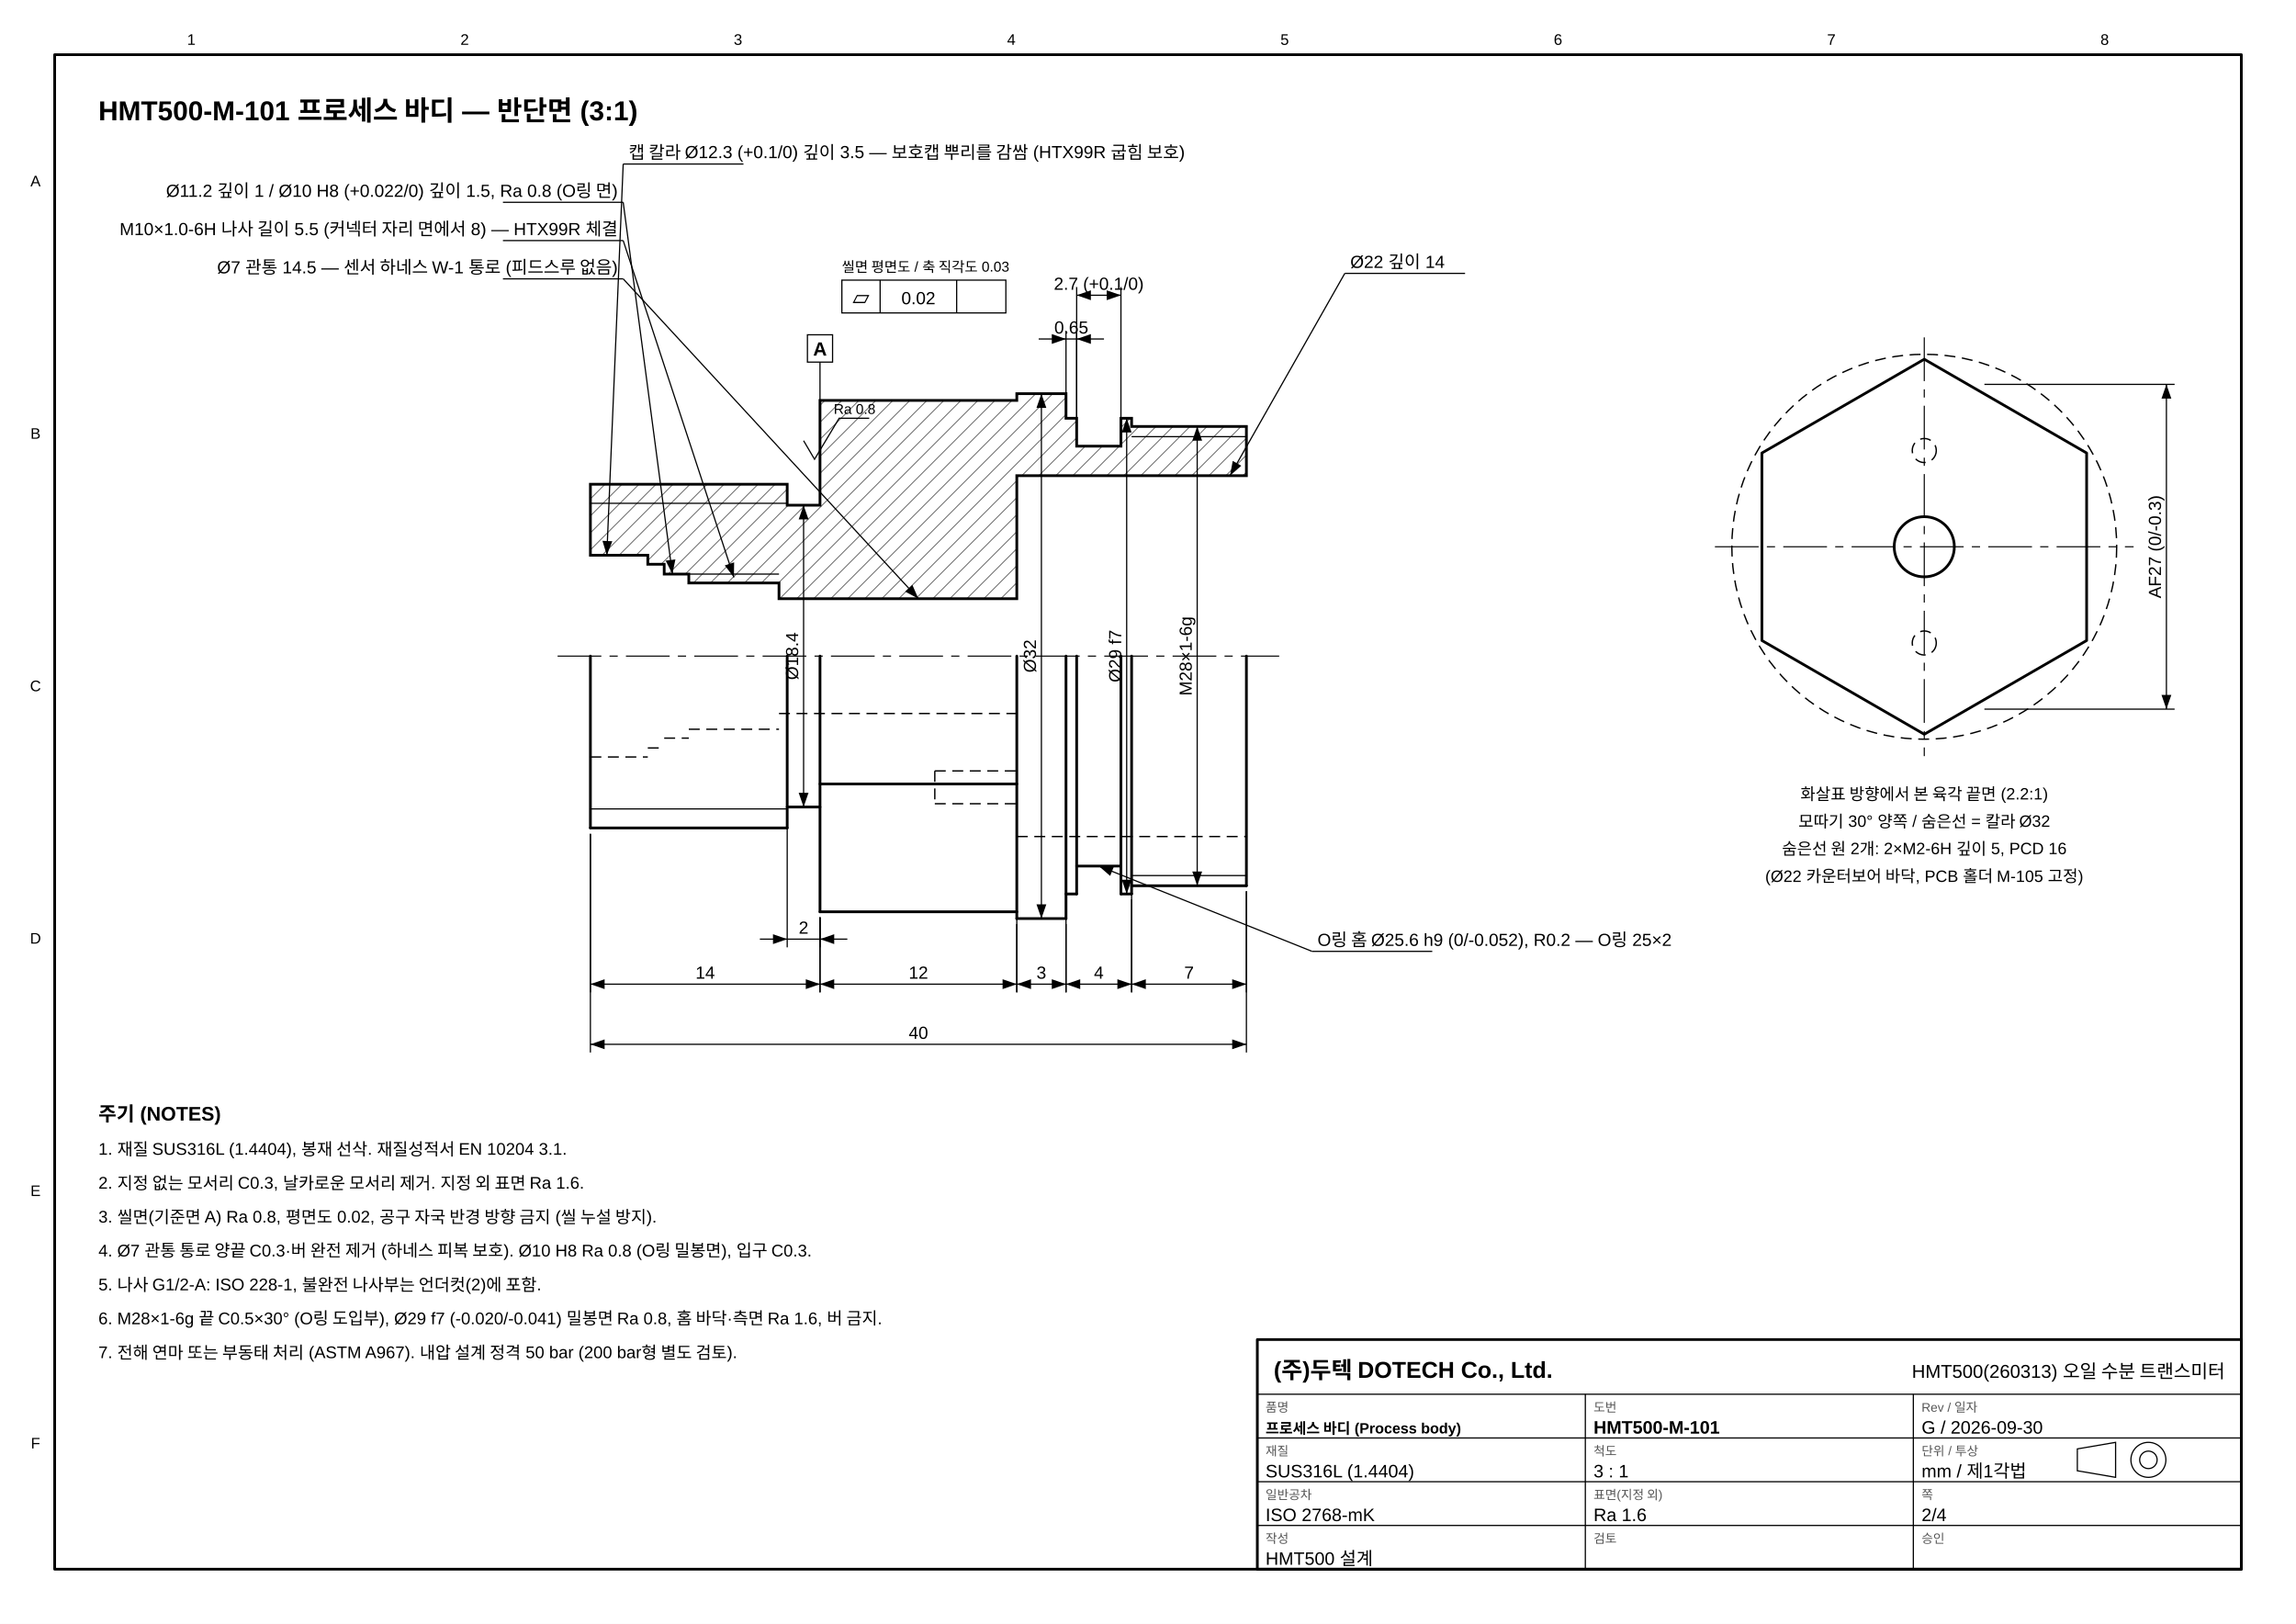
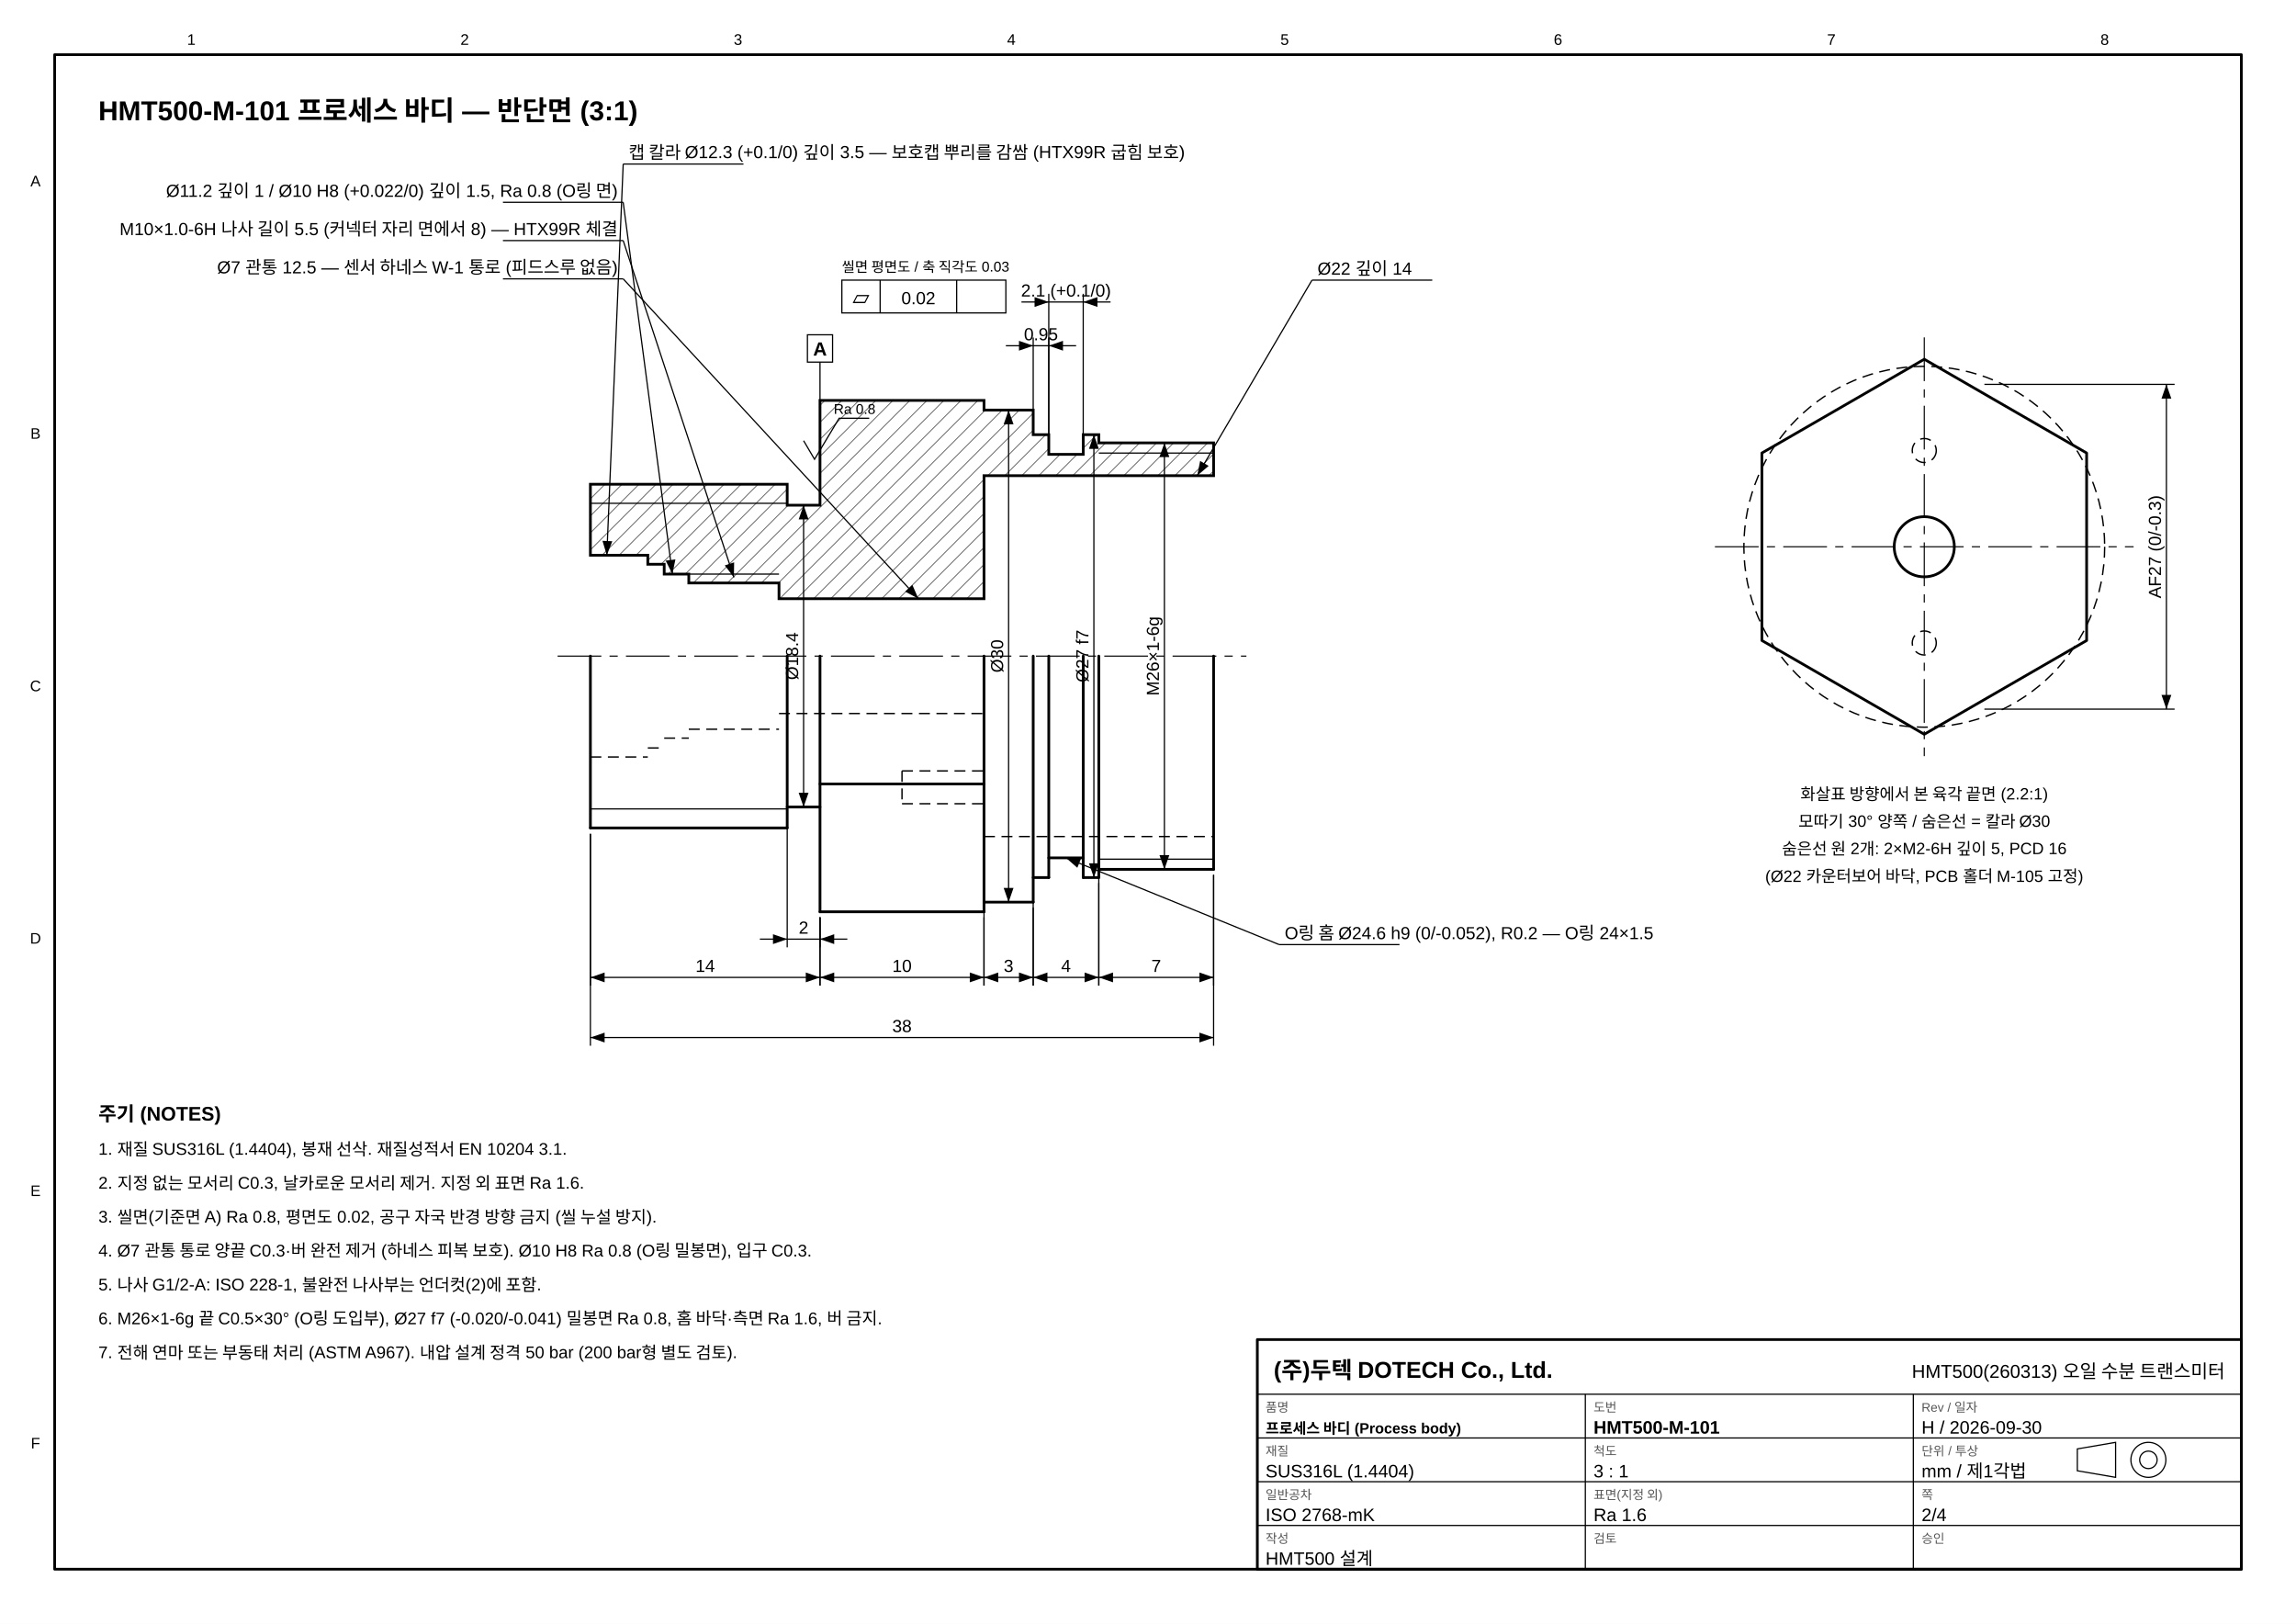
<svg xmlns="http://www.w3.org/2000/svg" width="420.0mm" height="297.0mm" viewBox="0 0 420.0 297.0">
  <rect width="420.0" height="297.0" fill="#fff" />
  <style>
 .thick{stroke:#000;stroke-width:0.5;fill:none;stroke-linecap:round;stroke-linejoin:round}
 .thin{stroke:#000;stroke-width:0.22;fill:none}
 .center{stroke:#000;stroke-width:0.2;stroke-dasharray:8 1.5 1.5 1.5;fill:none}
 .hidden{stroke:#000;stroke-width:0.25;stroke-dasharray:2 1.2;fill:none}
 .hatchfill{stroke:#000;stroke-width:0.5;fill:url(#hatch)}
 .hatchfill2{stroke:#000;stroke-width:0.5;fill:url(#hatch2)}
 .part2{stroke:#000;stroke-width:0.35;fill:url(#hatch2)}
 .buy{stroke:#000;stroke-width:0.35;fill:#e8e8e8}
 .green{stroke:#000;stroke-width:0.35;fill:#cfe8d0}
 .arrow{fill:#000;stroke:none}
 .t{font-family:'Noto Sans KR','NanumGothic','Malgun Gothic',Arial,sans-serif;fill:#000}
 .muted{fill:#555}
</style>
  <defs>
    <pattern id="hatch" width="2.2" height="2.2" patternUnits="userSpaceOnUse" patternTransform="rotate(45)">
      <line x1="0" y1="0" x2="0" y2="2.2" stroke="#000" stroke-width="0.18" />
    </pattern>
    <pattern id="hatch2" width="2.2" height="2.2" patternUnits="userSpaceOnUse" patternTransform="rotate(-45)">
      <line x1="0" y1="0" x2="0" y2="2.2" stroke="#000" stroke-width="0.18" />
    </pattern>
  </defs>
-   <line x1="102.000" y1="120.000" x2="234.000" y2="120.000" class="center" />
-   <polygon points="108.000,88.567 144.000,88.567 144.000,92.400 150.000,92.400 150.000,73.235 186.000,73.235 186.000,72.000 195.000,72.000 195.000,76.500 196.950,76.500 196.950,81.600 205.050,81.600 205.050,76.500 207.000,76.500 207.000,78.000 228.000,78.000 228.000,87.000 186.000,87.000 186.000,109.500 142.500,109.500 142.500,106.624 126.000,106.624 126.000,105.000 121.500,105.000 121.500,103.200 118.500,103.200 118.500,101.550 108.000,101.550" class="hatchfill" />
+   <line x1="102.000" y1="120.000" x2="228.000" y2="120.000" class="center" />
+   <polygon points="108.000,88.567 144.000,88.567 144.000,92.400 150.000,92.400 150.000,73.235 180.000,73.235 180.000,75.000 189.000,75.000 189.000,79.500 191.850,79.500 191.850,83.100 198.150,83.100 198.150,79.500 201.000,79.500 201.000,81.000 222.000,81.000 222.000,87.000 180.000,87.000 180.000,109.500 142.500,109.500 142.500,106.624 126.000,106.624 126.000,105.000 121.500,105.000 121.500,103.200 118.500,103.200 118.500,101.550 108.000,101.550" class="hatchfill" />
  <line x1="108.000" y1="151.433" x2="144.000" y2="151.433" class="thick" />
  <line x1="108.000" y1="120.000" x2="108.000" y2="151.433" class="thick" />
  <line x1="144.000" y1="147.600" x2="150.000" y2="147.600" class="thick" />
  <line x1="144.000" y1="120.000" x2="144.000" y2="151.433" class="thick" />
-   <line x1="150.000" y1="166.765" x2="186.000" y2="166.765" class="thick" />
+   <line x1="150.000" y1="166.765" x2="180.000" y2="166.765" class="thick" />
  <line x1="150.000" y1="120.000" x2="150.000" y2="166.765" class="thick" />
-   <line x1="186.000" y1="168.000" x2="195.000" y2="168.000" class="thick" />
-   <line x1="186.000" y1="120.000" x2="186.000" y2="168.000" class="thick" />
-   <line x1="195.000" y1="163.500" x2="196.950" y2="163.500" class="thick" />
-   <line x1="195.000" y1="120.000" x2="195.000" y2="168.000" class="thick" />
-   <line x1="196.950" y1="158.400" x2="205.050" y2="158.400" class="thick" />
-   <line x1="196.950" y1="120.000" x2="196.950" y2="163.500" class="thick" />
-   <line x1="205.050" y1="163.500" x2="207.000" y2="163.500" class="thick" />
-   <line x1="205.050" y1="120.000" x2="205.050" y2="163.500" class="thick" />
-   <line x1="207.000" y1="162.000" x2="228.000" y2="162.000" class="thick" />
-   <line x1="207.000" y1="120.000" x2="207.000" y2="163.500" class="thick" />
-   <line x1="228.000" y1="120.000" x2="228.000" y2="162.000" class="thick" />
-   <line x1="150.000" y1="143.383" x2="186.000" y2="143.383" class="thick" />
+   <line x1="180.000" y1="165.000" x2="189.000" y2="165.000" class="thick" />
+   <line x1="180.000" y1="120.000" x2="180.000" y2="166.765" class="thick" />
+   <line x1="189.000" y1="160.500" x2="191.850" y2="160.500" class="thick" />
+   <line x1="189.000" y1="120.000" x2="189.000" y2="165.000" class="thick" />
+   <line x1="191.850" y1="156.900" x2="198.150" y2="156.900" class="thick" />
+   <line x1="191.850" y1="120.000" x2="191.850" y2="160.500" class="thick" />
+   <line x1="198.150" y1="160.500" x2="201.000" y2="160.500" class="thick" />
+   <line x1="198.150" y1="120.000" x2="198.150" y2="160.500" class="thick" />
+   <line x1="201.000" y1="159.000" x2="222.000" y2="159.000" class="thick" />
+   <line x1="201.000" y1="120.000" x2="201.000" y2="160.500" class="thick" />
+   <line x1="222.000" y1="120.000" x2="222.000" y2="159.000" class="thick" />
+   <line x1="150.000" y1="143.383" x2="180.000" y2="143.383" class="thick" />
  <line x1="108.000" y1="147.947" x2="144.000" y2="147.947" class="thin" />
  <line x1="108.000" y1="92.053" x2="144.000" y2="92.053" class="thin" />
  <line x1="126.000" y1="105.000" x2="142.500" y2="105.000" class="thin" />
-   <line x1="207.000" y1="160.136" x2="228.000" y2="160.136" class="thin" />
-   <line x1="207.000" y1="79.864" x2="228.000" y2="79.864" class="thin" />
+   <line x1="201.000" y1="157.136" x2="222.000" y2="157.136" class="thin" />
+   <line x1="201.000" y1="82.864" x2="222.000" y2="82.864" class="thin" />
  <line x1="108.000" y1="138.450" x2="118.500" y2="138.450" class="hidden" />
  <line x1="118.500" y1="136.800" x2="121.500" y2="136.800" class="hidden" />
  <line x1="121.500" y1="135.000" x2="126.000" y2="135.000" class="hidden" />
  <line x1="126.000" y1="133.375" x2="142.500" y2="133.375" class="hidden" />
-   <line x1="142.500" y1="130.500" x2="186.000" y2="130.500" class="hidden" />
-   <line x1="186.000" y1="153.000" x2="228.000" y2="153.000" class="hidden" />
-   <line x1="171.000" y1="141.000" x2="186.000" y2="141.000" class="hidden" />
-   <line x1="171.000" y1="147.000" x2="186.000" y2="147.000" class="hidden" />
-   <line x1="171.000" y1="141.000" x2="171.000" y2="147.000" class="hidden" />
-   <line x1="108.000" y1="152.500" x2="108.000" y2="181.500" class="thin" />
-   <line x1="150.000" y1="167.765" x2="150.000" y2="181.500" class="thin" />
-   <line x1="108.000" y1="180.000" x2="150.000" y2="180.000" class="thin" />
-   <polygon points="108.000,180.000 110.600,179.100 110.600,180.900" class="arrow" />
-   <polygon points="150.000,180.000 147.400,180.900 147.400,179.100" class="arrow" />
-   <text x="129.000" y="179.000" font-size="3.2" text-anchor="middle" class="t ">14</text>
-   <line x1="150.000" y1="167.765" x2="150.000" y2="181.500" class="thin" />
-   <line x1="186.000" y1="167.765" x2="186.000" y2="181.500" class="thin" />
-   <line x1="150.000" y1="180.000" x2="186.000" y2="180.000" class="thin" />
-   <polygon points="150.000,180.000 152.600,179.100 152.600,180.900" class="arrow" />
-   <polygon points="186.000,180.000 183.400,180.900 183.400,179.100" class="arrow" />
-   <text x="168.000" y="179.000" font-size="3.2" text-anchor="middle" class="t ">12</text>
-   <line x1="186.000" y1="169.000" x2="186.000" y2="181.500" class="thin" />
-   <line x1="195.000" y1="169.000" x2="195.000" y2="181.500" class="thin" />
-   <line x1="186.000" y1="180.000" x2="195.000" y2="180.000" class="thin" />
-   <polygon points="186.000,180.000 188.600,179.100 188.600,180.900" class="arrow" />
-   <polygon points="195.000,180.000 192.400,180.900 192.400,179.100" class="arrow" />
-   <text x="190.500" y="179.000" font-size="3.2" text-anchor="middle" class="t ">3</text>
-   <line x1="195.000" y1="164.500" x2="195.000" y2="181.500" class="thin" />
-   <line x1="207.000" y1="164.500" x2="207.000" y2="181.500" class="thin" />
-   <line x1="195.000" y1="180.000" x2="207.000" y2="180.000" class="thin" />
-   <polygon points="195.000,180.000 197.600,179.100 197.600,180.900" class="arrow" />
-   <polygon points="207.000,180.000 204.400,180.900 204.400,179.100" class="arrow" />
-   <text x="201.000" y="179.000" font-size="3.2" text-anchor="middle" class="t ">4</text>
-   <line x1="207.000" y1="163.000" x2="207.000" y2="181.500" class="thin" />
-   <line x1="228.000" y1="163.000" x2="228.000" y2="181.500" class="thin" />
-   <line x1="207.000" y1="180.000" x2="228.000" y2="180.000" class="thin" />
-   <polygon points="207.000,180.000 209.600,179.100 209.600,180.900" class="arrow" />
-   <polygon points="228.000,180.000 225.400,180.900 225.400,179.100" class="arrow" />
-   <text x="217.500" y="179.000" font-size="3.2" text-anchor="middle" class="t ">7</text>
-   <line x1="108.000" y1="152.500" x2="108.000" y2="192.500" class="thin" />
-   <line x1="228.000" y1="163.000" x2="228.000" y2="192.500" class="thin" />
-   <line x1="108.000" y1="191.000" x2="228.000" y2="191.000" class="thin" />
-   <polygon points="108.000,191.000 110.600,190.100 110.600,191.900" class="arrow" />
-   <polygon points="228.000,191.000 225.400,191.900 225.400,190.100" class="arrow" />
-   <text x="168.000" y="190.000" font-size="3.2" text-anchor="middle" class="t ">40</text>
+   <line x1="142.500" y1="130.500" x2="180.000" y2="130.500" class="hidden" />
+   <line x1="180.000" y1="153.000" x2="222.000" y2="153.000" class="hidden" />
+   <line x1="165.000" y1="141.000" x2="180.000" y2="141.000" class="hidden" />
+   <line x1="165.000" y1="147.000" x2="180.000" y2="147.000" class="hidden" />
+   <line x1="165.000" y1="141.000" x2="165.000" y2="147.000" class="hidden" />
+   <line x1="108.000" y1="152.500" x2="108.000" y2="180.265" class="thin" />
+   <line x1="150.000" y1="167.765" x2="150.000" y2="180.265" class="thin" />
+   <line x1="108.000" y1="178.765" x2="150.000" y2="178.765" class="thin" />
+   <polygon points="108.000,178.765 110.600,177.865 110.600,179.665" class="arrow" />
+   <polygon points="150.000,178.765 147.400,179.665 147.400,177.865" class="arrow" />
+   <text x="129.000" y="177.765" font-size="3.2" text-anchor="middle" class="t ">14</text>
+   <line x1="150.000" y1="167.765" x2="150.000" y2="180.265" class="thin" />
+   <line x1="180.000" y1="167.765" x2="180.000" y2="180.265" class="thin" />
+   <line x1="150.000" y1="178.765" x2="180.000" y2="178.765" class="thin" />
+   <polygon points="150.000,178.765 152.600,177.865 152.600,179.665" class="arrow" />
+   <polygon points="180.000,178.765 177.400,179.665 177.400,177.865" class="arrow" />
+   <text x="165.000" y="177.765" font-size="3.2" text-anchor="middle" class="t ">10</text>
+   <line x1="180.000" y1="166.000" x2="180.000" y2="180.265" class="thin" />
+   <line x1="189.000" y1="166.000" x2="189.000" y2="180.265" class="thin" />
+   <line x1="180.000" y1="178.765" x2="189.000" y2="178.765" class="thin" />
+   <polygon points="180.000,178.765 182.600,177.865 182.600,179.665" class="arrow" />
+   <polygon points="189.000,178.765 186.400,179.665 186.400,177.865" class="arrow" />
+   <text x="184.500" y="177.765" font-size="3.2" text-anchor="middle" class="t ">3</text>
+   <line x1="189.000" y1="161.500" x2="189.000" y2="180.265" class="thin" />
+   <line x1="201.000" y1="161.500" x2="201.000" y2="180.265" class="thin" />
+   <line x1="189.000" y1="178.765" x2="201.000" y2="178.765" class="thin" />
+   <polygon points="189.000,178.765 191.600,177.865 191.600,179.665" class="arrow" />
+   <polygon points="201.000,178.765 198.400,179.665 198.400,177.865" class="arrow" />
+   <text x="195.000" y="177.765" font-size="3.2" text-anchor="middle" class="t ">4</text>
+   <line x1="201.000" y1="160.000" x2="201.000" y2="180.265" class="thin" />
+   <line x1="222.000" y1="160.000" x2="222.000" y2="180.265" class="thin" />
+   <line x1="201.000" y1="178.765" x2="222.000" y2="178.765" class="thin" />
+   <polygon points="201.000,178.765 203.600,177.865 203.600,179.665" class="arrow" />
+   <polygon points="222.000,178.765 219.400,179.665 219.400,177.865" class="arrow" />
+   <text x="211.500" y="177.765" font-size="3.2" text-anchor="middle" class="t ">7</text>
+   <line x1="108.000" y1="152.500" x2="108.000" y2="191.265" class="thin" />
+   <line x1="222.000" y1="160.000" x2="222.000" y2="191.265" class="thin" />
+   <line x1="108.000" y1="189.765" x2="222.000" y2="189.765" class="thin" />
+   <polygon points="108.000,189.765 110.600,188.865 110.600,190.665" class="arrow" />
+   <polygon points="222.000,189.765 219.400,190.665 219.400,188.865" class="arrow" />
+   <text x="165.000" y="188.765" font-size="3.2" text-anchor="middle" class="t ">38</text>
  <line x1="144.000" y1="148.600" x2="144.000" y2="173.265" class="thin" />
  <line x1="150.000" y1="167.765" x2="150.000" y2="173.265" class="thin" />
  <line x1="144.000" y1="171.765" x2="150.000" y2="171.765" class="thin" />
  <polygon points="144.000,171.765 141.400,172.665 141.400,170.865" class="arrow" />
  <polygon points="150.000,171.765 152.600,170.865 152.600,172.665" class="arrow" />
  <line x1="139.000" y1="171.765" x2="144.000" y2="171.765" class="thin" />
  <line x1="150.000" y1="171.765" x2="155.000" y2="171.765" class="thin" />
  <text x="147.000" y="170.765" font-size="3.2" text-anchor="middle" class="t ">2</text>
-   <line x1="195.000" y1="75.500" x2="195.000" y2="60.500" class="thin" />
-   <line x1="196.950" y1="80.600" x2="196.950" y2="60.500" class="thin" />
-   <line x1="195.000" y1="62.000" x2="196.950" y2="62.000" class="thin" />
-   <polygon points="195.000,62.000 192.400,62.900 192.400,61.100" class="arrow" />
-   <polygon points="196.950,62.000 199.550,61.100 199.550,62.900" class="arrow" />
-   <line x1="190.000" y1="62.000" x2="195.000" y2="62.000" class="thin" />
-   <line x1="196.950" y1="62.000" x2="201.950" y2="62.000" class="thin" />
-   <text x="195.975" y="61.000" font-size="3.2" text-anchor="middle" class="t ">0.65</text>
-   <line x1="196.950" y1="80.600" x2="196.950" y2="52.500" class="thin" />
-   <line x1="205.050" y1="80.600" x2="205.050" y2="52.500" class="thin" />
-   <line x1="196.950" y1="54.000" x2="205.050" y2="54.000" class="thin" />
-   <polygon points="196.950,54.000 199.550,53.100 199.550,54.900" class="arrow" />
-   <polygon points="205.050,54.000 202.450,54.900 202.450,53.100" class="arrow" />
-   <text x="201.000" y="53.000" font-size="3.2" text-anchor="middle" class="t ">2.7 (+0.1/0)</text>
+   <line x1="189.000" y1="78.500" x2="189.000" y2="61.735" class="thin" />
+   <line x1="191.850" y1="82.100" x2="191.850" y2="61.735" class="thin" />
+   <line x1="189.000" y1="63.235" x2="191.850" y2="63.235" class="thin" />
+   <polygon points="189.000,63.235 186.400,64.135 186.400,62.335" class="arrow" />
+   <polygon points="191.850,63.235 194.450,62.335 194.450,64.135" class="arrow" />
+   <line x1="184.000" y1="63.235" x2="189.000" y2="63.235" class="thin" />
+   <line x1="191.850" y1="63.235" x2="196.850" y2="63.235" class="thin" />
+   <text x="190.425" y="62.235" font-size="3.2" text-anchor="middle" class="t ">0.95</text>
+   <line x1="191.850" y1="82.100" x2="191.850" y2="53.735" class="thin" />
+   <line x1="198.150" y1="82.100" x2="198.150" y2="53.735" class="thin" />
+   <line x1="191.850" y1="55.235" x2="198.150" y2="55.235" class="thin" />
+   <polygon points="191.850,55.235 189.250,56.135 189.250,54.335" class="arrow" />
+   <polygon points="198.150,55.235 200.750,54.335 200.750,56.135" class="arrow" />
+   <line x1="186.850" y1="55.235" x2="191.850" y2="55.235" class="thin" />
+   <line x1="198.150" y1="55.235" x2="203.150" y2="55.235" class="thin" />
+   <text x="195.000" y="54.235" font-size="3.2" text-anchor="middle" class="t ">2.1 (+0.1/0)</text>
  <line x1="147.000" y1="92.400" x2="147.000" y2="147.600" class="thin" />
  <polygon points="147.000,92.400 147.900,95.000 146.100,95.000" class="arrow" />
  <polygon points="147.000,147.600 146.100,145.000 147.900,145.000" class="arrow" />
  <text x="146.000" y="120.000" font-size="3.2" text-anchor="middle" transform="rotate(-90 146.000 120.000)" class="t ">Ø18.4</text>
-   <line x1="190.500" y1="72.000" x2="190.500" y2="168.000" class="thin" />
-   <polygon points="190.500,72.000 191.400,74.600 189.600,74.600" class="arrow" />
-   <polygon points="190.500,168.000 189.600,165.400 191.400,165.400" class="arrow" />
-   <text x="189.500" y="120.000" font-size="3.2" text-anchor="middle" transform="rotate(-90 189.500 120.000)" class="t ">Ø32</text>
-   <line x1="206.100" y1="76.500" x2="206.100" y2="163.500" class="thin" />
-   <polygon points="206.100,76.500 207.000,79.100 205.200,79.100" class="arrow" />
-   <polygon points="206.100,163.500 205.200,160.900 207.000,160.900" class="arrow" />
-   <text x="205.100" y="120.000" font-size="3.2" text-anchor="middle" transform="rotate(-90 205.100 120.000)" class="t ">Ø29 f7</text>
-   <line x1="219.000" y1="78.000" x2="219.000" y2="162.000" class="thin" />
-   <polygon points="219.000,78.000 219.900,80.600 218.100,80.600" class="arrow" />
-   <polygon points="219.000,162.000 218.100,159.400 219.900,159.400" class="arrow" />
-   <text x="218.000" y="120.000" font-size="3.2" text-anchor="middle" transform="rotate(-90 218.000 120.000)" class="t ">M28×1-6g</text>
+   <line x1="184.500" y1="75.000" x2="184.500" y2="165.000" class="thin" />
+   <polygon points="184.500,75.000 185.400,77.600 183.600,77.600" class="arrow" />
+   <polygon points="184.500,165.000 183.600,162.400 185.400,162.400" class="arrow" />
+   <text x="183.500" y="120.000" font-size="3.2" text-anchor="middle" transform="rotate(-90 183.500 120.000)" class="t ">Ø30</text>
+   <line x1="200.100" y1="79.500" x2="200.100" y2="160.500" class="thin" />
+   <polygon points="200.100,79.500 201.000,82.100 199.200,82.100" class="arrow" />
+   <polygon points="200.100,160.500 199.200,157.900 201.000,157.900" class="arrow" />
+   <text x="199.100" y="120.000" font-size="3.2" text-anchor="middle" transform="rotate(-90 199.100 120.000)" class="t ">Ø27 f7</text>
+   <line x1="213.000" y1="81.000" x2="213.000" y2="159.000" class="thin" />
+   <polygon points="213.000,81.000 213.900,83.600 212.100,83.600" class="arrow" />
+   <polygon points="213.000,159.000 212.100,156.400 213.900,156.400" class="arrow" />
+   <text x="212.000" y="120.000" font-size="3.2" text-anchor="middle" transform="rotate(-90 212.000 120.000)" class="t ">M26×1-6g</text>
  <line x1="111.000" y1="101.550" x2="114.000" y2="30.000" class="thin" />
  <polygon points="111.000,101.550 110.210,98.915 112.008,98.990" class="arrow" />
  <line x1="114.000" y1="30.000" x2="136.000" y2="30.000" class="thin" />
  <text x="115.000" y="29.000" font-size="3.2" text-anchor="start" class="t ">캡 칼라 Ø12.3 (+0.1/0) 깊이 3.5 — 보호캡 뿌리를 감쌈 (HTX99R 굽힘 보호)</text>
  <line x1="123.000" y1="105.000" x2="114.000" y2="37.000" class="thin" />
  <polygon points="123.000,105.000 121.767,102.541 123.551,102.304" class="arrow" />
  <line x1="114.000" y1="37.000" x2="92.000" y2="37.000" class="thin" />
  <text x="113.000" y="36.000" font-size="3.2" text-anchor="end" class="t ">Ø11.2 깊이 1 / Ø10 H8 (+0.022/0) 깊이 1.5, Ra 0.8 (O링 면)</text>
  <line x1="134.250" y1="105.600" x2="114.000" y2="44.000" class="thin" />
  <polygon points="134.250,105.600 132.583,103.411 134.293,102.849" class="arrow" />
  <line x1="114.000" y1="44.000" x2="92.000" y2="44.000" class="thin" />
  <text x="113.000" y="43.000" font-size="3.2" text-anchor="end" class="t ">M10×1.0-6H 나사 길이 5.5 (커넥터 자리 면에서 8) — HTX99R 체결</text>
  <line x1="168.000" y1="109.500" x2="114.000" y2="51.000" class="thin" />
  <polygon points="168.000,109.500 165.575,108.200 166.898,106.979" class="arrow" />
  <line x1="114.000" y1="51.000" x2="92.000" y2="51.000" class="thin" />
-   <text x="113.000" y="50.000" font-size="3.2" text-anchor="end" class="t ">Ø7 관통 14.5 — 센서 하네스 W-1 통로 (피드스루 없음)</text>
-   <line x1="201.000" y1="158.400" x2="240.000" y2="174.000" class="thin" />
-   <polygon points="201.000,158.400 203.748,158.530 203.080,160.201" class="arrow" />
-   <line x1="240.000" y1="174.000" x2="262.000" y2="174.000" class="thin" />
-   <text x="241.000" y="173.000" font-size="3.2" text-anchor="start" class="t ">O링 홈 Ø25.6 h9 (0/-0.052), R0.2 — O링 25×2</text>
-   <line x1="225.000" y1="87.000" x2="246.000" y2="50.000" class="thin" />
-   <polygon points="225.000,87.000 225.501,84.295 227.066,85.183" class="arrow" />
-   <line x1="246.000" y1="50.000" x2="268.000" y2="50.000" class="thin" />
-   <text x="247.000" y="49.000" font-size="3.2" text-anchor="start" class="t ">Ø22 깊이 14</text>
+   <text x="113.000" y="50.000" font-size="3.2" text-anchor="end" class="t ">Ø7 관통 12.5 — 센서 하네스 W-1 통로 (피드스루 없음)</text>
+   <line x1="195.000" y1="156.900" x2="234.000" y2="172.765" class="thin" />
+   <polygon points="195.000,156.900 197.747,157.046 197.069,158.713" class="arrow" />
+   <line x1="234.000" y1="172.765" x2="256.000" y2="172.765" class="thin" />
+   <text x="235.000" y="171.765" font-size="3.2" text-anchor="start" class="t ">O링 홈 Ø24.6 h9 (0/-0.052), R0.2 — O링 24×1.5</text>
+   <line x1="219.000" y1="87.000" x2="240.000" y2="51.235" class="thin" />
+   <polygon points="219.000,87.000 219.540,84.302 221.093,85.214" class="arrow" />
+   <line x1="240.000" y1="51.235" x2="262.000" y2="51.235" class="thin" />
+   <text x="241.000" y="50.235" font-size="3.2" text-anchor="start" class="t ">Ø22 깊이 14</text>
  <rect x="147.70" y="61.23" width="4.6" height="5" class="thin" fill="none" />
  <text x="150.000" y="65.035" font-size="3.5" text-anchor="middle" font-weight="700" class="t ">A</text>
  <line x1="150.000" y1="66.235" x2="150.000" y2="73.235" class="thin" />
  <polyline points="147.000,80.600 149.000,84.000 153.500,76.500 159.000,76.500" class="thin" />
  <text x="152.500" y="75.700" font-size="2.6" text-anchor="start" class="t ">Ra 0.8</text>
  <rect x="154.0" y="51.235" width="30" height="6" class="thin" fill="#fff" />
  <line x1="161.000" y1="51.235" x2="161.000" y2="57.235" class="thin" />
  <line x1="175.000" y1="51.235" x2="175.000" y2="57.235" class="thin" />
  <text x="157.500" y="55.735" font-size="4" text-anchor="middle" class="t ">⏥</text>
  <text x="168.000" y="55.635" font-size="3.2" text-anchor="middle" class="t ">0.02</text>
  <text x="179.500" y="55.635" font-size="3.2" text-anchor="middle" class="t " />
  <text x="154.000" y="49.735" font-size="2.6" text-anchor="start" class="t ">씰면 평면도 / 축 직각도 0.03</text>
  <polygon points="381.700,117.147 352.000,134.295 322.300,117.147 322.300,82.853 352.000,65.705 381.700,82.853" class="thick" />
-   <circle cx="352.000" cy="100.000" r="35.200" class="hidden" fill="none" />
+   <circle cx="352.000" cy="100.000" r="33.000" class="hidden" fill="none" />
  <circle cx="352.000" cy="100.000" r="5.500" class="thick" fill="none" />
  <line x1="313.705" y1="100.000" x2="390.295" y2="100.000" class="center" />
  <line x1="352.000" y1="61.705" x2="352.000" y2="138.295" class="center" />
  <line x1="363.000" y1="70.300" x2="397.795" y2="70.300" class="thin" />
  <line x1="363.000" y1="129.700" x2="397.795" y2="129.700" class="thin" />
  <line x1="396.295" y1="70.300" x2="396.295" y2="129.700" class="thin" />
  <polygon points="396.295,70.300 397.195,72.900 395.395,72.900" class="arrow" />
  <polygon points="396.295,129.700 395.395,127.100 397.195,127.100" class="arrow" />
  <text x="395.295" y="100.000" font-size="3.2" text-anchor="middle" transform="rotate(-90 395.295 100.000)" class="t ">AF27 (0/-0.3)</text>
  <text x="352.000" y="146.295" font-size="3.0" text-anchor="middle" class="t ">화살표 방향에서 본 육각 끝면 (2.2:1)</text>
-   <text x="352.000" y="151.295" font-size="3.0" text-anchor="middle" class="t ">모따기 30° 양쪽 / 숨은선 = 칼라 Ø32</text>
+   <text x="352.000" y="151.295" font-size="3.0" text-anchor="middle" class="t ">모따기 30° 양쪽 / 숨은선 = 칼라 Ø30</text>
  <circle cx="352.000" cy="117.600" r="2.200" class="hidden" fill="none" />
  <circle cx="352.000" cy="82.400" r="2.200" class="hidden" fill="none" />
  <text x="352.000" y="156.295" font-size="3.0" text-anchor="middle" class="t ">숨은선 원 2개: 2×M2-6H 깊이 5, PCD 16</text>
  <text x="352.000" y="161.295" font-size="3.0" text-anchor="middle" class="t ">(Ø22 카운터보어 바닥, PCB 홀더 M-105 고정)</text>
  <text x="18.000" y="205.000" font-size="3.6" text-anchor="start" font-weight="700" class="t ">주기 (NOTES)</text>
  <text x="18.000" y="211.200" font-size="3.1" text-anchor="start" class="t ">1. 재질 SUS316L (1.4404), 봉재 선삭. 재질성적서 EN 10204 3.1.</text>
  <text x="18.000" y="217.400" font-size="3.1" text-anchor="start" class="t ">2. 지정 없는 모서리 C0.3, 날카로운 모서리 제거. 지정 외 표면 Ra 1.6.</text>
  <text x="18.000" y="223.600" font-size="3.1" text-anchor="start" class="t ">3. 씰면(기준면 A) Ra 0.8, 평면도 0.02, 공구 자국 반경 방향 금지 (씰 누설 방지).</text>
  <text x="18.000" y="229.800" font-size="3.1" text-anchor="start" class="t ">4. Ø7 관통 통로 양끝 C0.3·버 완전 제거 (하네스 피복 보호). Ø10 H8 Ra 0.8 (O링 밀봉면), 입구 C0.3.</text>
  <text x="18.000" y="236.000" font-size="3.1" text-anchor="start" class="t ">5. 나사 G1/2-A: ISO 228-1, 불완전 나사부는 언더컷(2)에 포함.</text>
-   <text x="18.000" y="242.200" font-size="3.1" text-anchor="start" class="t ">6. M28×1-6g 끝 C0.5×30° (O링 도입부), Ø29 f7 (-0.020/-0.041) 밀봉면 Ra 0.8, 홈 바닥·측면 Ra 1.6, 버 금지.</text>
+   <text x="18.000" y="242.200" font-size="3.1" text-anchor="start" class="t ">6. M26×1-6g 끝 C0.5×30° (O링 도입부), Ø27 f7 (-0.020/-0.041) 밀봉면 Ra 0.8, 홈 바닥·측면 Ra 1.6, 버 금지.</text>
  <text x="18.000" y="248.400" font-size="3.1" text-anchor="start" class="t ">7. 전해 연마 또는 부동태 처리 (ASTM A967). 내압 설계 정격 50 bar (200 bar형 별도 검토).</text>
  <text x="18.000" y="22.000" font-size="5" text-anchor="start" font-weight="700" class="t ">HMT500-M-101  프로세스 바디  —  반단면 (3:1)</text>
  <rect x="10" y="10" width="400.0" height="277.0" class="thick" fill="none" />
  <text x="35.000" y="8.200" font-size="2.8" text-anchor="middle" class="t ">1</text>
  <text x="85.000" y="8.200" font-size="2.8" text-anchor="middle" class="t ">2</text>
  <text x="135.000" y="8.200" font-size="2.8" text-anchor="middle" class="t ">3</text>
  <text x="185.000" y="8.200" font-size="2.8" text-anchor="middle" class="t ">4</text>
  <text x="235.000" y="8.200" font-size="2.8" text-anchor="middle" class="t ">5</text>
  <text x="285.000" y="8.200" font-size="2.8" text-anchor="middle" class="t ">6</text>
  <text x="335.000" y="8.200" font-size="2.8" text-anchor="middle" class="t ">7</text>
  <text x="385.000" y="8.200" font-size="2.8" text-anchor="middle" class="t ">8</text>
  <text x="6.500" y="34.083" font-size="2.8" text-anchor="middle" class="t ">A</text>
  <text x="6.500" y="80.250" font-size="2.8" text-anchor="middle" class="t ">B</text>
  <text x="6.500" y="126.417" font-size="2.8" text-anchor="middle" class="t ">C</text>
  <text x="6.500" y="172.583" font-size="2.8" text-anchor="middle" class="t ">D</text>
  <text x="6.500" y="218.750" font-size="2.8" text-anchor="middle" class="t ">E</text>
  <text x="6.500" y="264.917" font-size="2.8" text-anchor="middle" class="t ">F</text>
  <rect x="230.0" y="245.0" width="180" height="42" class="thick" fill="#fff" />
  <line x1="230.000" y1="255.000" x2="410.000" y2="255.000" class="thin" />
  <line x1="230.000" y1="263.000" x2="410.000" y2="263.000" class="thin" />
  <line x1="230.000" y1="271.000" x2="410.000" y2="271.000" class="thin" />
  <line x1="230.000" y1="279.000" x2="410.000" y2="279.000" class="thin" />
  <line x1="290.000" y1="255.000" x2="290.000" y2="287.000" class="thin" />
  <line x1="350.000" y1="255.000" x2="350.000" y2="287.000" class="thin" />
  <text x="233.000" y="252.000" font-size="4.2" text-anchor="start" font-weight="700" class="t ">(주)두텍  DOTECH Co., Ltd.</text>
  <text x="407.000" y="252.000" font-size="3.4" text-anchor="end" class="t ">HMT500(260313) 오일 수분 트랜스미터</text>
  <text x="231.500" y="258.200" font-size="2.3" text-anchor="start" class="t muted">품명</text>
  <text x="231.500" y="262.200" font-size="2.7" text-anchor="start" font-weight="700" class="t ">프로세스 바디 (Process body)</text>
  <text x="291.500" y="258.200" font-size="2.3" text-anchor="start" class="t muted">도번</text>
  <text x="291.500" y="262.200" font-size="3.3" text-anchor="start" font-weight="700" class="t ">HMT500-M-101</text>
  <text x="351.500" y="258.200" font-size="2.3" text-anchor="start" class="t muted">Rev / 일자</text>
-   <text x="351.500" y="262.200" font-size="3.3" text-anchor="start" class="t ">G / 2026-09-30</text>
+   <text x="351.500" y="262.200" font-size="3.3" text-anchor="start" class="t ">H / 2026-09-30</text>
  <text x="231.500" y="266.200" font-size="2.3" text-anchor="start" class="t muted">재질</text>
  <text x="231.500" y="270.200" font-size="3.3" text-anchor="start" class="t ">SUS316L (1.4404)</text>
  <text x="291.500" y="266.200" font-size="2.3" text-anchor="start" class="t muted">척도</text>
  <text x="291.500" y="270.200" font-size="3.3" text-anchor="start" class="t ">3 : 1</text>
  <text x="351.500" y="266.200" font-size="2.3" text-anchor="start" class="t muted">단위 / 투상</text>
  <text x="351.500" y="270.200" font-size="3.3" text-anchor="start" class="t ">mm / 제1각법</text>
  <text x="231.500" y="274.200" font-size="2.3" text-anchor="start" class="t muted">일반공차</text>
  <text x="231.500" y="278.200" font-size="3.3" text-anchor="start" class="t ">ISO 2768-mK</text>
  <text x="291.500" y="274.200" font-size="2.3" text-anchor="start" class="t muted">표면(지정 외)</text>
  <text x="291.500" y="278.200" font-size="3.3" text-anchor="start" class="t ">Ra 1.6</text>
  <text x="351.500" y="274.200" font-size="2.3" text-anchor="start" class="t muted">쪽</text>
  <text x="351.500" y="278.200" font-size="3.3" text-anchor="start" class="t ">2/4</text>
  <text x="231.500" y="282.200" font-size="2.3" text-anchor="start" class="t muted">작성</text>
  <text x="231.500" y="286.200" font-size="3.3" text-anchor="start" class="t ">HMT500 설계</text>
  <text x="291.500" y="282.200" font-size="2.3" text-anchor="start" class="t muted">검토</text>
  <text x="291.500" y="286.200" font-size="3.3" text-anchor="start" class="t " />
  <text x="351.500" y="282.200" font-size="2.3" text-anchor="start" class="t muted">승인</text>
  <text x="351.500" y="286.200" font-size="3.3" text-anchor="start" class="t " />
  <polygon points="380.0,265.0 387.0,263.8 387.0,270.2 380.0,269.0" class="thin" fill="none" />
  <circle cx="393.000" cy="267.000" r="3.200" class="thin" fill="none" />
  <circle cx="393.000" cy="267.000" r="1.600" class="thin" fill="none" />
</svg>
